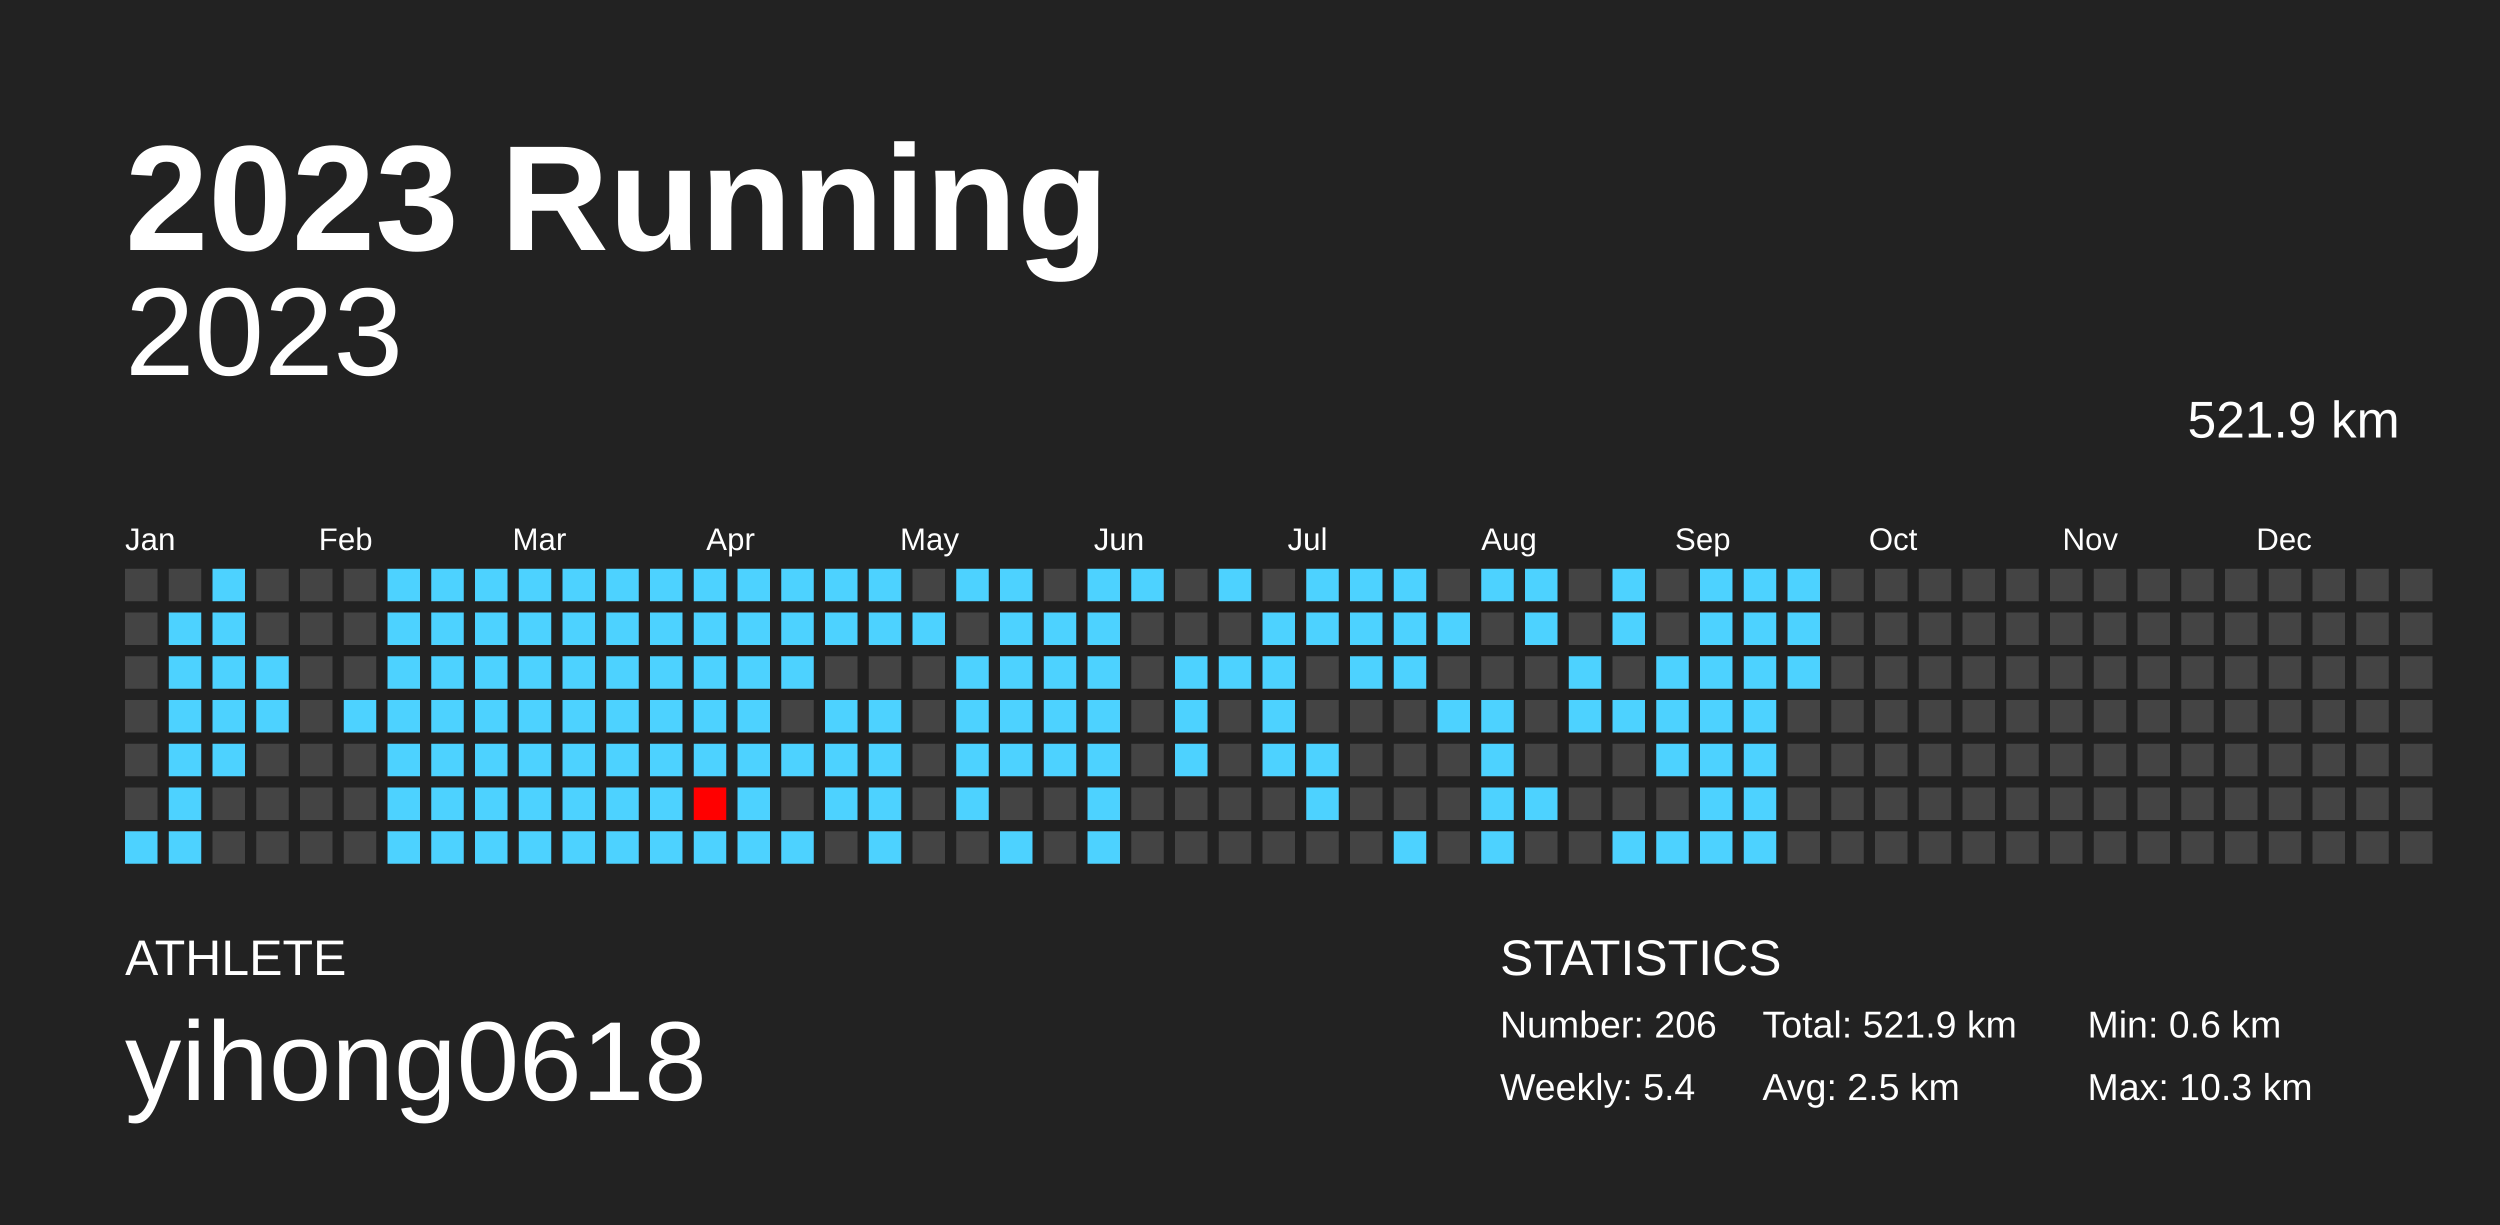
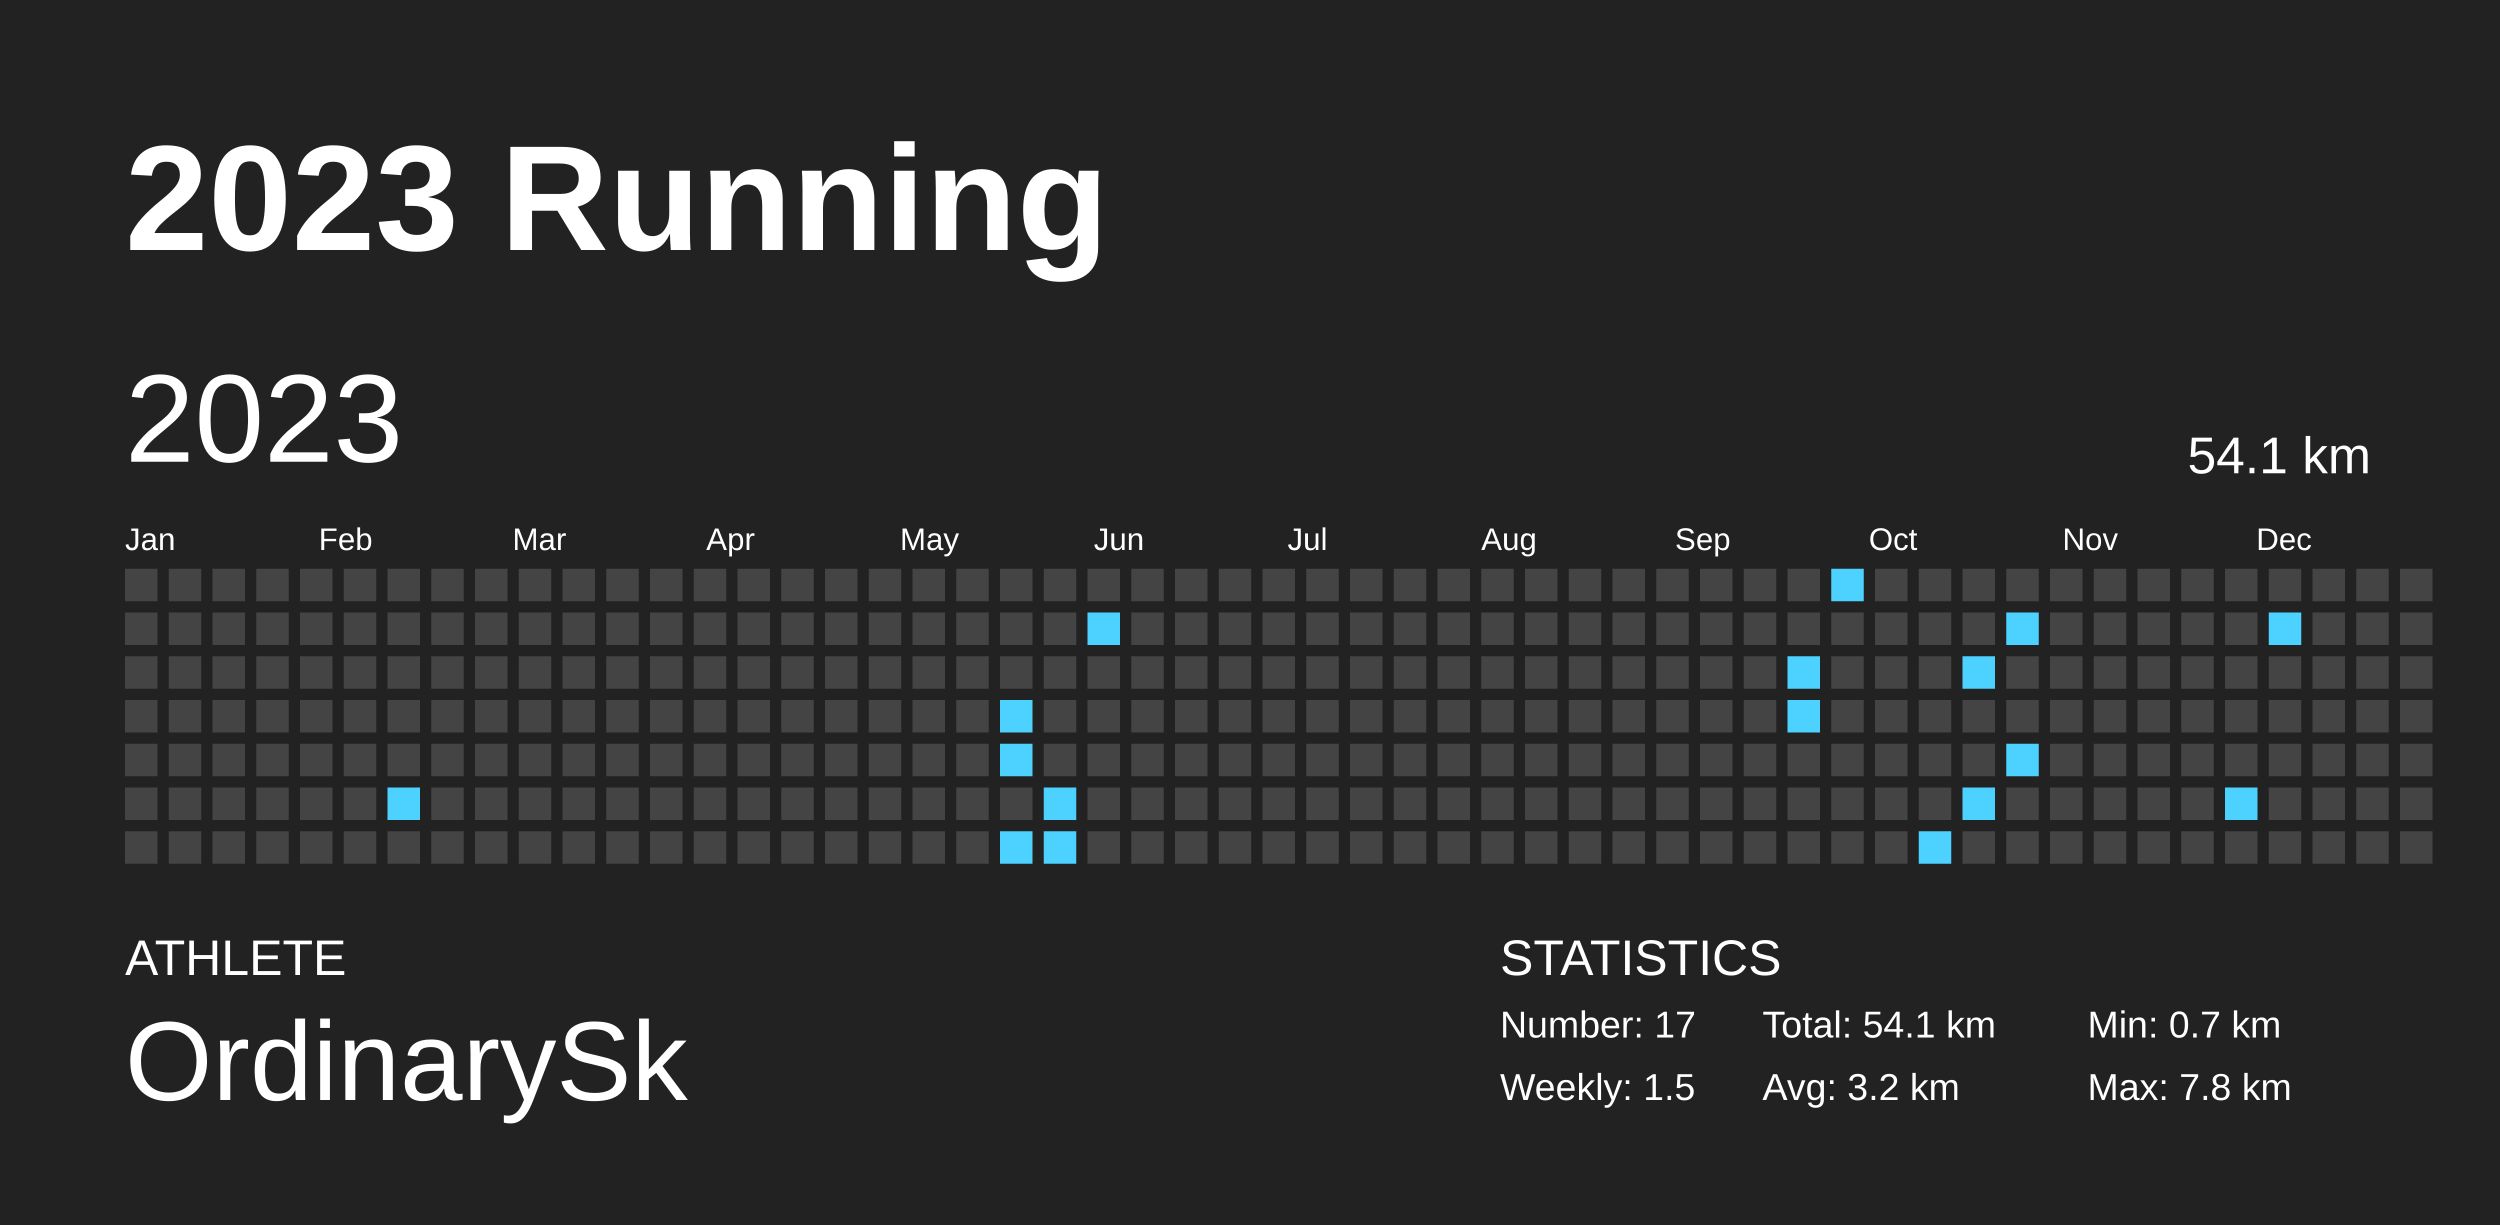
<svg xmlns="http://www.w3.org/2000/svg" baseProfile="full" height="98mm" version="1.1" viewBox="0,0,200,98" width="200mm">
  <defs />
  <rect fill="#222222" height="98" width="200" x="0" y="0" />
  <text fill="#FFFFFF" style="font-size:12px; font-family:Arial; font-weight:bold;" x="10" y="20">2023 Running</text>
  <text fill="#FFFFFF" style="font-size:4px; font-family:Arial" x="10" y="78">ATHLETE</text>
-   <text fill="#FFFFFF" style="font-size:9px; font-family:Arial" x="10" y="88">yihong0618</text>
+   <text fill="#FFFFFF" style="font-size:9px; font-family:Arial" x="10" y="88">OrdinarySk</text>
  <text fill="#FFFFFF" style="font-size:4px; font-family:Arial" x="120" y="78">STATISTICS</text>
-   <text fill="#FFFFFF" style="font-size:3px; font-family:Arial" x="120" y="83">Number: 206</text>
-   <text fill="#FFFFFF" style="font-size:3px; font-family:Arial" x="120" y="88">Weekly: 5.4</text>
-   <text fill="#FFFFFF" style="font-size:3px; font-family:Arial" x="141" y="83">Total: 521.9 km</text>
-   <text fill="#FFFFFF" style="font-size:3px; font-family:Arial" x="141" y="88">Avg: 2.5 km</text>
-   <text fill="#FFFFFF" style="font-size:3px; font-family:Arial" x="167" y="83">Min: 0.6 km</text>
-   <text fill="#FFFFFF" style="font-size:3px; font-family:Arial" x="167" y="88">Max: 10.3 km</text>
-   <text alignment-baseline="hanging" fill="#FFFFFF" style="font-size:10.0px; font-family:Arial;" x="10" y="30">2023</text>
-   <text alignment-baseline="hanging" fill="#FFFFFF" style="font-size:4.125px; font-family:Arial;" x="175" y="35">521.9 km</text>
+   <text fill="#FFFFFF" style="font-size:3px; font-family:Arial" x="120" y="83">Number: 17</text>
+   <text fill="#FFFFFF" style="font-size:3px; font-family:Arial" x="120" y="88">Weekly: 1.5</text>
+   <text fill="#FFFFFF" style="font-size:3px; font-family:Arial" x="141" y="83">Total: 54.1 km</text>
+   <text fill="#FFFFFF" style="font-size:3px; font-family:Arial" x="141" y="88">Avg: 3.2 km</text>
+   <text fill="#FFFFFF" style="font-size:3px; font-family:Arial" x="167" y="83">Min: 0.7 km</text>
+   <text fill="#FFFFFF" style="font-size:3px; font-family:Arial" x="167" y="88">Max: 7.8 km</text>
+   <text dominant-baseline="hanging" fill="#FFFFFF" style="font-size:10.0px; font-family:Arial;" x="10" y="30">2023</text>
+   <text dominant-baseline="hanging" fill="#FFFFFF" style="font-size:4.125px; font-family:Arial;" x="175" y="35">54.1 km</text>
  <text fill="#FFFFFF" style="font-size:2.5px; font-family:Arial" x="10.0" y="44">Jan</text>
  <text fill="#FFFFFF" style="font-size:2.5px; font-family:Arial" x="25.5" y="44">Feb</text>
  <text fill="#FFFFFF" style="font-size:2.5px; font-family:Arial" x="41.0" y="44">Mar</text>
  <text fill="#FFFFFF" style="font-size:2.5px; font-family:Arial" x="56.5" y="44">Apr</text>
  <text fill="#FFFFFF" style="font-size:2.5px; font-family:Arial" x="72.0" y="44">May</text>
  <text fill="#FFFFFF" style="font-size:2.5px; font-family:Arial" x="87.5" y="44">Jun</text>
  <text fill="#FFFFFF" style="font-size:2.5px; font-family:Arial" x="103.0" y="44">Jul</text>
  <text fill="#FFFFFF" style="font-size:2.5px; font-family:Arial" x="118.5" y="44">Aug</text>
  <text fill="#FFFFFF" style="font-size:2.5px; font-family:Arial" x="134.0" y="44">Sep</text>
  <text fill="#FFFFFF" style="font-size:2.5px; font-family:Arial" x="149.5" y="44">Oct</text>
  <text fill="#FFFFFF" style="font-size:2.5px; font-family:Arial" x="165.0" y="44">Nov</text>
  <text fill="#FFFFFF" style="font-size:2.5px; font-family:Arial" x="180.5" y="44">Dec</text>
  <rect fill="#444444" height="2.6" width="2.6" x="10.0" y="45.5" />
  <rect fill="#444444" height="2.6" width="2.6" x="10.0" y="49.0" />
  <rect fill="#444444" height="2.6" width="2.6" x="10.0" y="52.5" />
  <rect fill="#444444" height="2.6" width="2.6" x="10.0" y="56.0" />
  <rect fill="#444444" height="2.6" width="2.6" x="10.0" y="59.5" />
  <rect fill="#444444" height="2.6" width="2.6" x="10.0" y="63.0" />
-   <rect fill="#4dd2ff" height="2.6" width="2.6" x="10.0" y="66.5" />
+   <rect fill="#444444" height="2.6" width="2.6" x="10.0" y="66.5" />
  <rect fill="#444444" height="2.6" width="2.6" x="13.5" y="45.5" />
-   <rect fill="#4dd2ff" height="2.6" width="2.6" x="13.5" y="49.0" />
-   <rect fill="#4dd2ff" height="2.6" width="2.6" x="13.5" y="52.5" />
-   <rect fill="#4dd2ff" height="2.6" width="2.6" x="13.5" y="56.0" />
-   <rect fill="#4dd2ff" height="2.6" width="2.6" x="13.5" y="59.5" />
-   <rect fill="#4dd2ff" height="2.6" width="2.6" x="13.5" y="63.0" />
-   <rect fill="#4dd2ff" height="2.6" width="2.6" x="13.5" y="66.5" />
-   <rect fill="#4dd2ff" height="2.6" width="2.6" x="17.0" y="45.5" />
-   <rect fill="#4dd2ff" height="2.6" width="2.6" x="17.0" y="49.0" />
-   <rect fill="#4dd2ff" height="2.6" width="2.6" x="17.0" y="52.5" />
-   <rect fill="#4dd2ff" height="2.6" width="2.6" x="17.0" y="56.0" />
-   <rect fill="#4dd2ff" height="2.6" width="2.6" x="17.0" y="59.5" />
+   <rect fill="#444444" height="2.6" width="2.6" x="13.5" y="49.0" />
+   <rect fill="#444444" height="2.6" width="2.6" x="13.5" y="52.5" />
+   <rect fill="#444444" height="2.6" width="2.6" x="13.5" y="56.0" />
+   <rect fill="#444444" height="2.6" width="2.6" x="13.5" y="59.5" />
+   <rect fill="#444444" height="2.6" width="2.6" x="13.5" y="63.0" />
+   <rect fill="#444444" height="2.6" width="2.6" x="13.5" y="66.5" />
+   <rect fill="#444444" height="2.6" width="2.6" x="17.0" y="45.5" />
+   <rect fill="#444444" height="2.6" width="2.6" x="17.0" y="49.0" />
+   <rect fill="#444444" height="2.6" width="2.6" x="17.0" y="52.5" />
+   <rect fill="#444444" height="2.6" width="2.6" x="17.0" y="56.0" />
+   <rect fill="#444444" height="2.6" width="2.6" x="17.0" y="59.5" />
  <rect fill="#444444" height="2.6" width="2.6" x="17.0" y="63.0" />
  <rect fill="#444444" height="2.6" width="2.6" x="17.0" y="66.5" />
  <rect fill="#444444" height="2.6" width="2.6" x="20.5" y="45.5" />
  <rect fill="#444444" height="2.6" width="2.6" x="20.5" y="49.0" />
-   <rect fill="#4dd2ff" height="2.6" width="2.6" x="20.5" y="52.5" />
-   <rect fill="#4dd2ff" height="2.6" width="2.6" x="20.5" y="56.0" />
+   <rect fill="#444444" height="2.6" width="2.6" x="20.5" y="52.5" />
+   <rect fill="#444444" height="2.6" width="2.6" x="20.5" y="56.0" />
  <rect fill="#444444" height="2.6" width="2.6" x="20.5" y="59.5" />
  <rect fill="#444444" height="2.6" width="2.6" x="20.5" y="63.0" />
  <rect fill="#444444" height="2.6" width="2.6" x="20.5" y="66.5" />
  <rect fill="#444444" height="2.6" width="2.6" x="24.0" y="45.5" />
  <rect fill="#444444" height="2.6" width="2.6" x="24.0" y="49.0" />
  <rect fill="#444444" height="2.6" width="2.6" x="24.0" y="52.5" />
  <rect fill="#444444" height="2.6" width="2.6" x="24.0" y="56.0" />
  <rect fill="#444444" height="2.6" width="2.6" x="24.0" y="59.5" />
  <rect fill="#444444" height="2.6" width="2.6" x="24.0" y="63.0" />
  <rect fill="#444444" height="2.6" width="2.6" x="24.0" y="66.5" />
  <rect fill="#444444" height="2.6" width="2.6" x="27.5" y="45.5" />
  <rect fill="#444444" height="2.6" width="2.6" x="27.5" y="49.0" />
  <rect fill="#444444" height="2.6" width="2.6" x="27.5" y="52.5" />
-   <rect fill="#4dd2ff" height="2.6" width="2.6" x="27.5" y="56.0" />
+   <rect fill="#444444" height="2.6" width="2.6" x="27.5" y="56.0" />
  <rect fill="#444444" height="2.6" width="2.6" x="27.5" y="59.5" />
  <rect fill="#444444" height="2.6" width="2.6" x="27.5" y="63.0" />
  <rect fill="#444444" height="2.6" width="2.6" x="27.5" y="66.5" />
-   <rect fill="#4dd2ff" height="2.6" width="2.6" x="31.0" y="45.5" />
-   <rect fill="#4dd2ff" height="2.6" width="2.6" x="31.0" y="49.0" />
-   <rect fill="#4dd2ff" height="2.6" width="2.6" x="31.0" y="52.5" />
-   <rect fill="#4dd2ff" height="2.6" width="2.6" x="31.0" y="56.0" />
-   <rect fill="#4dd2ff" height="2.6" width="2.6" x="31.0" y="59.5" />
+   <rect fill="#444444" height="2.6" width="2.6" x="31.0" y="45.5" />
+   <rect fill="#444444" height="2.6" width="2.6" x="31.0" y="49.0" />
+   <rect fill="#444444" height="2.6" width="2.6" x="31.0" y="52.5" />
+   <rect fill="#444444" height="2.6" width="2.6" x="31.0" y="56.0" />
+   <rect fill="#444444" height="2.6" width="2.6" x="31.0" y="59.5" />
  <rect fill="#4dd2ff" height="2.6" width="2.6" x="31.0" y="63.0" />
-   <rect fill="#4dd2ff" height="2.6" width="2.6" x="31.0" y="66.5" />
-   <rect fill="#4dd2ff" height="2.6" width="2.6" x="34.5" y="45.5" />
-   <rect fill="#4dd2ff" height="2.6" width="2.6" x="34.5" y="49.0" />
-   <rect fill="#4dd2ff" height="2.6" width="2.6" x="34.5" y="52.5" />
-   <rect fill="#4dd2ff" height="2.6" width="2.6" x="34.5" y="56.0" />
-   <rect fill="#4dd2ff" height="2.6" width="2.6" x="34.5" y="59.5" />
-   <rect fill="#4dd2ff" height="2.6" width="2.6" x="34.5" y="63.0" />
-   <rect fill="#4dd2ff" height="2.6" width="2.6" x="34.5" y="66.5" />
-   <rect fill="#4dd2ff" height="2.6" width="2.6" x="38.0" y="45.5" />
-   <rect fill="#4dd2ff" height="2.6" width="2.6" x="38.0" y="49.0" />
-   <rect fill="#4dd2ff" height="2.6" width="2.6" x="38.0" y="52.5" />
-   <rect fill="#4dd2ff" height="2.6" width="2.6" x="38.0" y="56.0" />
-   <rect fill="#4dd2ff" height="2.6" width="2.6" x="38.0" y="59.5" />
-   <rect fill="#4dd2ff" height="2.6" width="2.6" x="38.0" y="63.0" />
-   <rect fill="#4dd2ff" height="2.6" width="2.6" x="38.0" y="66.5" />
-   <rect fill="#4dd2ff" height="2.6" width="2.6" x="41.5" y="45.5" />
-   <rect fill="#4dd2ff" height="2.6" width="2.6" x="41.5" y="49.0" />
-   <rect fill="#4dd2ff" height="2.6" width="2.6" x="41.5" y="52.5" />
-   <rect fill="#4dd2ff" height="2.6" width="2.6" x="41.5" y="56.0" />
-   <rect fill="#4dd2ff" height="2.6" width="2.6" x="41.5" y="59.5" />
-   <rect fill="#4dd2ff" height="2.6" width="2.6" x="41.5" y="63.0" />
-   <rect fill="#4dd2ff" height="2.6" width="2.6" x="41.5" y="66.5" />
-   <rect fill="#4dd2ff" height="2.6" width="2.6" x="45.0" y="45.5" />
-   <rect fill="#4dd2ff" height="2.6" width="2.6" x="45.0" y="49.0" />
-   <rect fill="#4dd2ff" height="2.6" width="2.6" x="45.0" y="52.5" />
-   <rect fill="#4dd2ff" height="2.6" width="2.6" x="45.0" y="56.0" />
-   <rect fill="#4dd2ff" height="2.6" width="2.6" x="45.0" y="59.5" />
-   <rect fill="#4dd2ff" height="2.6" width="2.6" x="45.0" y="63.0" />
-   <rect fill="#4dd2ff" height="2.6" width="2.6" x="45.0" y="66.5" />
-   <rect fill="#4dd2ff" height="2.6" width="2.6" x="48.5" y="45.5" />
-   <rect fill="#4dd2ff" height="2.6" width="2.6" x="48.5" y="49.0" />
-   <rect fill="#4dd2ff" height="2.6" width="2.6" x="48.5" y="52.5" />
-   <rect fill="#4dd2ff" height="2.6" width="2.6" x="48.5" y="56.0" />
-   <rect fill="#4dd2ff" height="2.6" width="2.6" x="48.5" y="59.5" />
-   <rect fill="#4dd2ff" height="2.6" width="2.6" x="48.5" y="63.0" />
-   <rect fill="#4dd2ff" height="2.6" width="2.6" x="48.5" y="66.5" />
-   <rect fill="#4dd2ff" height="2.6" width="2.6" x="52.0" y="45.5" />
-   <rect fill="#4dd2ff" height="2.6" width="2.6" x="52.0" y="49.0" />
-   <rect fill="#4dd2ff" height="2.6" width="2.6" x="52.0" y="52.5" />
-   <rect fill="#4dd2ff" height="2.6" width="2.6" x="52.0" y="56.0" />
-   <rect fill="#4dd2ff" height="2.6" width="2.6" x="52.0" y="59.5" />
-   <rect fill="#4dd2ff" height="2.6" width="2.6" x="52.0" y="63.0" />
-   <rect fill="#4dd2ff" height="2.6" width="2.6" x="52.0" y="66.5" />
-   <rect fill="#4dd2ff" height="2.6" width="2.6" x="55.5" y="45.5" />
-   <rect fill="#4dd2ff" height="2.6" width="2.6" x="55.5" y="49.0" />
-   <rect fill="#4dd2ff" height="2.6" width="2.6" x="55.5" y="52.5" />
-   <rect fill="#4dd2ff" height="2.6" width="2.6" x="55.5" y="56.0" />
-   <rect fill="#4dd2ff" height="2.6" width="2.6" x="55.5" y="59.5" />
-   <rect fill="#ff0000" height="2.6" width="2.6" x="55.5" y="63.0" />
-   <rect fill="#4dd2ff" height="2.6" width="2.6" x="55.5" y="66.5" />
-   <rect fill="#4dd2ff" height="2.6" width="2.6" x="59.0" y="45.5" />
-   <rect fill="#4dd2ff" height="2.6" width="2.6" x="59.0" y="49.0" />
-   <rect fill="#4dd2ff" height="2.6" width="2.6" x="59.0" y="52.5" />
-   <rect fill="#4dd2ff" height="2.6" width="2.6" x="59.0" y="56.0" />
-   <rect fill="#4dd2ff" height="2.6" width="2.6" x="59.0" y="59.5" />
-   <rect fill="#4dd2ff" height="2.6" width="2.6" x="59.0" y="63.0" />
-   <rect fill="#4dd2ff" height="2.6" width="2.6" x="59.0" y="66.5" />
-   <rect fill="#4dd2ff" height="2.6" width="2.6" x="62.5" y="45.5" />
-   <rect fill="#4dd2ff" height="2.6" width="2.6" x="62.5" y="49.0" />
-   <rect fill="#4dd2ff" height="2.6" width="2.6" x="62.5" y="52.5" />
+   <rect fill="#444444" height="2.6" width="2.6" x="31.0" y="66.5" />
+   <rect fill="#444444" height="2.6" width="2.6" x="34.5" y="45.5" />
+   <rect fill="#444444" height="2.6" width="2.6" x="34.5" y="49.0" />
+   <rect fill="#444444" height="2.6" width="2.6" x="34.5" y="52.5" />
+   <rect fill="#444444" height="2.6" width="2.6" x="34.5" y="56.0" />
+   <rect fill="#444444" height="2.6" width="2.6" x="34.5" y="59.5" />
+   <rect fill="#444444" height="2.6" width="2.6" x="34.5" y="63.0" />
+   <rect fill="#444444" height="2.6" width="2.6" x="34.5" y="66.5" />
+   <rect fill="#444444" height="2.6" width="2.6" x="38.0" y="45.5" />
+   <rect fill="#444444" height="2.6" width="2.6" x="38.0" y="49.0" />
+   <rect fill="#444444" height="2.6" width="2.6" x="38.0" y="52.5" />
+   <rect fill="#444444" height="2.6" width="2.6" x="38.0" y="56.0" />
+   <rect fill="#444444" height="2.6" width="2.6" x="38.0" y="59.5" />
+   <rect fill="#444444" height="2.6" width="2.6" x="38.0" y="63.0" />
+   <rect fill="#444444" height="2.6" width="2.6" x="38.0" y="66.5" />
+   <rect fill="#444444" height="2.6" width="2.6" x="41.5" y="45.5" />
+   <rect fill="#444444" height="2.6" width="2.6" x="41.5" y="49.0" />
+   <rect fill="#444444" height="2.6" width="2.6" x="41.5" y="52.5" />
+   <rect fill="#444444" height="2.6" width="2.6" x="41.5" y="56.0" />
+   <rect fill="#444444" height="2.6" width="2.6" x="41.5" y="59.5" />
+   <rect fill="#444444" height="2.6" width="2.6" x="41.5" y="63.0" />
+   <rect fill="#444444" height="2.6" width="2.6" x="41.5" y="66.5" />
+   <rect fill="#444444" height="2.6" width="2.6" x="45.0" y="45.5" />
+   <rect fill="#444444" height="2.6" width="2.6" x="45.0" y="49.0" />
+   <rect fill="#444444" height="2.6" width="2.6" x="45.0" y="52.5" />
+   <rect fill="#444444" height="2.6" width="2.6" x="45.0" y="56.0" />
+   <rect fill="#444444" height="2.6" width="2.6" x="45.0" y="59.5" />
+   <rect fill="#444444" height="2.6" width="2.6" x="45.0" y="63.0" />
+   <rect fill="#444444" height="2.6" width="2.6" x="45.0" y="66.5" />
+   <rect fill="#444444" height="2.6" width="2.6" x="48.5" y="45.5" />
+   <rect fill="#444444" height="2.6" width="2.6" x="48.5" y="49.0" />
+   <rect fill="#444444" height="2.6" width="2.6" x="48.5" y="52.5" />
+   <rect fill="#444444" height="2.6" width="2.6" x="48.5" y="56.0" />
+   <rect fill="#444444" height="2.6" width="2.6" x="48.5" y="59.5" />
+   <rect fill="#444444" height="2.6" width="2.6" x="48.5" y="63.0" />
+   <rect fill="#444444" height="2.6" width="2.6" x="48.5" y="66.5" />
+   <rect fill="#444444" height="2.6" width="2.6" x="52.0" y="45.5" />
+   <rect fill="#444444" height="2.6" width="2.6" x="52.0" y="49.0" />
+   <rect fill="#444444" height="2.6" width="2.6" x="52.0" y="52.5" />
+   <rect fill="#444444" height="2.6" width="2.6" x="52.0" y="56.0" />
+   <rect fill="#444444" height="2.6" width="2.6" x="52.0" y="59.5" />
+   <rect fill="#444444" height="2.6" width="2.6" x="52.0" y="63.0" />
+   <rect fill="#444444" height="2.6" width="2.6" x="52.0" y="66.5" />
+   <rect fill="#444444" height="2.6" width="2.6" x="55.5" y="45.5" />
+   <rect fill="#444444" height="2.6" width="2.6" x="55.5" y="49.0" />
+   <rect fill="#444444" height="2.6" width="2.6" x="55.5" y="52.5" />
+   <rect fill="#444444" height="2.6" width="2.6" x="55.5" y="56.0" />
+   <rect fill="#444444" height="2.6" width="2.6" x="55.5" y="59.5" />
+   <rect fill="#444444" height="2.6" width="2.6" x="55.5" y="63.0" />
+   <rect fill="#444444" height="2.6" width="2.6" x="55.5" y="66.5" />
+   <rect fill="#444444" height="2.6" width="2.6" x="59.0" y="45.5" />
+   <rect fill="#444444" height="2.6" width="2.6" x="59.0" y="49.0" />
+   <rect fill="#444444" height="2.6" width="2.6" x="59.0" y="52.5" />
+   <rect fill="#444444" height="2.6" width="2.6" x="59.0" y="56.0" />
+   <rect fill="#444444" height="2.6" width="2.6" x="59.0" y="59.5" />
+   <rect fill="#444444" height="2.6" width="2.6" x="59.0" y="63.0" />
+   <rect fill="#444444" height="2.6" width="2.6" x="59.0" y="66.5" />
+   <rect fill="#444444" height="2.6" width="2.6" x="62.5" y="45.5" />
+   <rect fill="#444444" height="2.6" width="2.6" x="62.5" y="49.0" />
+   <rect fill="#444444" height="2.6" width="2.6" x="62.5" y="52.5" />
  <rect fill="#444444" height="2.6" width="2.6" x="62.5" y="56.0" />
-   <rect fill="#4dd2ff" height="2.6" width="2.6" x="62.5" y="59.5" />
+   <rect fill="#444444" height="2.6" width="2.6" x="62.5" y="59.5" />
  <rect fill="#444444" height="2.6" width="2.6" x="62.5" y="63.0" />
-   <rect fill="#4dd2ff" height="2.6" width="2.6" x="62.5" y="66.5" />
-   <rect fill="#4dd2ff" height="2.6" width="2.6" x="66.0" y="45.5" />
-   <rect fill="#4dd2ff" height="2.6" width="2.6" x="66.0" y="49.0" />
+   <rect fill="#444444" height="2.6" width="2.6" x="62.5" y="66.5" />
+   <rect fill="#444444" height="2.6" width="2.6" x="66.0" y="45.5" />
+   <rect fill="#444444" height="2.6" width="2.6" x="66.0" y="49.0" />
  <rect fill="#444444" height="2.6" width="2.6" x="66.0" y="52.5" />
-   <rect fill="#4dd2ff" height="2.6" width="2.6" x="66.0" y="56.0" />
-   <rect fill="#4dd2ff" height="2.6" width="2.6" x="66.0" y="59.5" />
-   <rect fill="#4dd2ff" height="2.6" width="2.6" x="66.0" y="63.0" />
+   <rect fill="#444444" height="2.6" width="2.6" x="66.0" y="56.0" />
+   <rect fill="#444444" height="2.6" width="2.6" x="66.0" y="59.5" />
+   <rect fill="#444444" height="2.6" width="2.6" x="66.0" y="63.0" />
  <rect fill="#444444" height="2.6" width="2.6" x="66.0" y="66.5" />
-   <rect fill="#4dd2ff" height="2.6" width="2.6" x="69.5" y="45.5" />
-   <rect fill="#4dd2ff" height="2.6" width="2.6" x="69.5" y="49.0" />
+   <rect fill="#444444" height="2.6" width="2.6" x="69.5" y="45.5" />
+   <rect fill="#444444" height="2.6" width="2.6" x="69.5" y="49.0" />
  <rect fill="#444444" height="2.6" width="2.6" x="69.5" y="52.5" />
-   <rect fill="#4dd2ff" height="2.6" width="2.6" x="69.5" y="56.0" />
-   <rect fill="#4dd2ff" height="2.6" width="2.6" x="69.5" y="59.5" />
-   <rect fill="#4dd2ff" height="2.6" width="2.6" x="69.5" y="63.0" />
-   <rect fill="#4dd2ff" height="2.6" width="2.6" x="69.5" y="66.5" />
+   <rect fill="#444444" height="2.6" width="2.6" x="69.5" y="56.0" />
+   <rect fill="#444444" height="2.6" width="2.6" x="69.5" y="59.5" />
+   <rect fill="#444444" height="2.6" width="2.6" x="69.5" y="63.0" />
+   <rect fill="#444444" height="2.6" width="2.6" x="69.5" y="66.5" />
  <rect fill="#444444" height="2.6" width="2.6" x="73.0" y="45.5" />
-   <rect fill="#4dd2ff" height="2.6" width="2.6" x="73.0" y="49.0" />
+   <rect fill="#444444" height="2.6" width="2.6" x="73.0" y="49.0" />
  <rect fill="#444444" height="2.6" width="2.6" x="73.0" y="52.5" />
  <rect fill="#444444" height="2.6" width="2.6" x="73.0" y="56.0" />
  <rect fill="#444444" height="2.6" width="2.6" x="73.0" y="59.5" />
  <rect fill="#444444" height="2.6" width="2.6" x="73.0" y="63.0" />
  <rect fill="#444444" height="2.6" width="2.6" x="73.0" y="66.5" />
-   <rect fill="#4dd2ff" height="2.6" width="2.6" x="76.5" y="45.5" />
+   <rect fill="#444444" height="2.6" width="2.6" x="76.5" y="45.5" />
  <rect fill="#444444" height="2.6" width="2.6" x="76.5" y="49.0" />
-   <rect fill="#4dd2ff" height="2.6" width="2.6" x="76.5" y="52.5" />
-   <rect fill="#4dd2ff" height="2.6" width="2.6" x="76.5" y="56.0" />
-   <rect fill="#4dd2ff" height="2.6" width="2.6" x="76.5" y="59.5" />
-   <rect fill="#4dd2ff" height="2.6" width="2.6" x="76.5" y="63.0" />
+   <rect fill="#444444" height="2.6" width="2.6" x="76.5" y="52.5" />
+   <rect fill="#444444" height="2.6" width="2.6" x="76.5" y="56.0" />
+   <rect fill="#444444" height="2.6" width="2.6" x="76.5" y="59.5" />
+   <rect fill="#444444" height="2.6" width="2.6" x="76.5" y="63.0" />
  <rect fill="#444444" height="2.6" width="2.6" x="76.5" y="66.5" />
-   <rect fill="#4dd2ff" height="2.6" width="2.6" x="80.0" y="45.5" />
-   <rect fill="#4dd2ff" height="2.6" width="2.6" x="80.0" y="49.0" />
-   <rect fill="#4dd2ff" height="2.6" width="2.6" x="80.0" y="52.5" />
+   <rect fill="#444444" height="2.6" width="2.6" x="80.0" y="45.5" />
+   <rect fill="#444444" height="2.6" width="2.6" x="80.0" y="49.0" />
+   <rect fill="#444444" height="2.6" width="2.6" x="80.0" y="52.5" />
  <rect fill="#4dd2ff" height="2.6" width="2.6" x="80.0" y="56.0" />
  <rect fill="#4dd2ff" height="2.6" width="2.6" x="80.0" y="59.5" />
  <rect fill="#444444" height="2.6" width="2.6" x="80.0" y="63.0" />
  <rect fill="#4dd2ff" height="2.6" width="2.6" x="80.0" y="66.5" />
  <rect fill="#444444" height="2.6" width="2.6" x="83.5" y="45.5" />
-   <rect fill="#4dd2ff" height="2.6" width="2.6" x="83.5" y="49.0" />
-   <rect fill="#4dd2ff" height="2.6" width="2.6" x="83.5" y="52.5" />
-   <rect fill="#4dd2ff" height="2.6" width="2.6" x="83.5" y="56.0" />
-   <rect fill="#4dd2ff" height="2.6" width="2.6" x="83.5" y="59.5" />
-   <rect fill="#444444" height="2.6" width="2.6" x="83.5" y="63.0" />
-   <rect fill="#444444" height="2.6" width="2.6" x="83.5" y="66.5" />
-   <rect fill="#4dd2ff" height="2.6" width="2.6" x="87.0" y="45.5" />
+   <rect fill="#444444" height="2.6" width="2.6" x="83.5" y="49.0" />
+   <rect fill="#444444" height="2.6" width="2.6" x="83.5" y="52.5" />
+   <rect fill="#444444" height="2.6" width="2.6" x="83.5" y="56.0" />
+   <rect fill="#444444" height="2.6" width="2.6" x="83.5" y="59.5" />
+   <rect fill="#4dd2ff" height="2.6" width="2.6" x="83.5" y="63.0" />
+   <rect fill="#4dd2ff" height="2.6" width="2.6" x="83.5" y="66.5" />
+   <rect fill="#444444" height="2.6" width="2.6" x="87.0" y="45.5" />
  <rect fill="#4dd2ff" height="2.6" width="2.6" x="87.0" y="49.0" />
-   <rect fill="#4dd2ff" height="2.6" width="2.6" x="87.0" y="52.5" />
-   <rect fill="#4dd2ff" height="2.6" width="2.6" x="87.0" y="56.0" />
-   <rect fill="#4dd2ff" height="2.6" width="2.6" x="87.0" y="59.5" />
-   <rect fill="#4dd2ff" height="2.6" width="2.6" x="87.0" y="63.0" />
-   <rect fill="#4dd2ff" height="2.6" width="2.6" x="87.0" y="66.5" />
-   <rect fill="#4dd2ff" height="2.6" width="2.6" x="90.5" y="45.5" />
+   <rect fill="#444444" height="2.6" width="2.6" x="87.0" y="52.5" />
+   <rect fill="#444444" height="2.6" width="2.6" x="87.0" y="56.0" />
+   <rect fill="#444444" height="2.6" width="2.6" x="87.0" y="59.5" />
+   <rect fill="#444444" height="2.6" width="2.6" x="87.0" y="63.0" />
+   <rect fill="#444444" height="2.6" width="2.6" x="87.0" y="66.5" />
+   <rect fill="#444444" height="2.6" width="2.6" x="90.5" y="45.5" />
  <rect fill="#444444" height="2.6" width="2.6" x="90.5" y="49.0" />
  <rect fill="#444444" height="2.6" width="2.6" x="90.5" y="52.5" />
  <rect fill="#444444" height="2.6" width="2.6" x="90.5" y="56.0" />
  <rect fill="#444444" height="2.6" width="2.6" x="90.5" y="59.5" />
  <rect fill="#444444" height="2.6" width="2.6" x="90.5" y="63.0" />
  <rect fill="#444444" height="2.6" width="2.6" x="90.5" y="66.5" />
  <rect fill="#444444" height="2.6" width="2.6" x="94.0" y="45.5" />
  <rect fill="#444444" height="2.6" width="2.6" x="94.0" y="49.0" />
-   <rect fill="#4dd2ff" height="2.6" width="2.6" x="94.0" y="52.5" />
-   <rect fill="#4dd2ff" height="2.6" width="2.6" x="94.0" y="56.0" />
-   <rect fill="#4dd2ff" height="2.6" width="2.6" x="94.0" y="59.5" />
+   <rect fill="#444444" height="2.6" width="2.6" x="94.0" y="52.5" />
+   <rect fill="#444444" height="2.6" width="2.6" x="94.0" y="56.0" />
+   <rect fill="#444444" height="2.6" width="2.6" x="94.0" y="59.5" />
  <rect fill="#444444" height="2.6" width="2.6" x="94.0" y="63.0" />
  <rect fill="#444444" height="2.6" width="2.6" x="94.0" y="66.5" />
-   <rect fill="#4dd2ff" height="2.6" width="2.6" x="97.5" y="45.5" />
+   <rect fill="#444444" height="2.6" width="2.6" x="97.5" y="45.5" />
  <rect fill="#444444" height="2.6" width="2.6" x="97.5" y="49.0" />
-   <rect fill="#4dd2ff" height="2.6" width="2.6" x="97.5" y="52.5" />
+   <rect fill="#444444" height="2.6" width="2.6" x="97.5" y="52.5" />
  <rect fill="#444444" height="2.6" width="2.6" x="97.5" y="56.0" />
  <rect fill="#444444" height="2.6" width="2.6" x="97.5" y="59.5" />
  <rect fill="#444444" height="2.6" width="2.6" x="97.5" y="63.0" />
  <rect fill="#444444" height="2.6" width="2.6" x="97.5" y="66.5" />
  <rect fill="#444444" height="2.6" width="2.6" x="101.0" y="45.5" />
-   <rect fill="#4dd2ff" height="2.6" width="2.6" x="101.0" y="49.0" />
-   <rect fill="#4dd2ff" height="2.6" width="2.6" x="101.0" y="52.5" />
-   <rect fill="#4dd2ff" height="2.6" width="2.6" x="101.0" y="56.0" />
-   <rect fill="#4dd2ff" height="2.6" width="2.6" x="101.0" y="59.5" />
+   <rect fill="#444444" height="2.6" width="2.6" x="101.0" y="49.0" />
+   <rect fill="#444444" height="2.6" width="2.6" x="101.0" y="52.5" />
+   <rect fill="#444444" height="2.6" width="2.6" x="101.0" y="56.0" />
+   <rect fill="#444444" height="2.6" width="2.6" x="101.0" y="59.5" />
  <rect fill="#444444" height="2.6" width="2.6" x="101.0" y="63.0" />
  <rect fill="#444444" height="2.6" width="2.6" x="101.0" y="66.5" />
-   <rect fill="#4dd2ff" height="2.6" width="2.6" x="104.5" y="45.5" />
-   <rect fill="#4dd2ff" height="2.6" width="2.6" x="104.5" y="49.0" />
+   <rect fill="#444444" height="2.6" width="2.6" x="104.5" y="45.5" />
+   <rect fill="#444444" height="2.6" width="2.6" x="104.5" y="49.0" />
  <rect fill="#444444" height="2.6" width="2.6" x="104.5" y="52.5" />
  <rect fill="#444444" height="2.6" width="2.6" x="104.5" y="56.0" />
-   <rect fill="#4dd2ff" height="2.6" width="2.6" x="104.5" y="59.5" />
-   <rect fill="#4dd2ff" height="2.6" width="2.6" x="104.5" y="63.0" />
+   <rect fill="#444444" height="2.6" width="2.6" x="104.5" y="59.5" />
+   <rect fill="#444444" height="2.6" width="2.6" x="104.5" y="63.0" />
  <rect fill="#444444" height="2.6" width="2.6" x="104.5" y="66.5" />
-   <rect fill="#4dd2ff" height="2.6" width="2.6" x="108.0" y="45.5" />
-   <rect fill="#4dd2ff" height="2.6" width="2.6" x="108.0" y="49.0" />
-   <rect fill="#4dd2ff" height="2.6" width="2.6" x="108.0" y="52.5" />
+   <rect fill="#444444" height="2.6" width="2.6" x="108.0" y="45.5" />
+   <rect fill="#444444" height="2.6" width="2.6" x="108.0" y="49.0" />
+   <rect fill="#444444" height="2.6" width="2.6" x="108.0" y="52.5" />
  <rect fill="#444444" height="2.6" width="2.6" x="108.0" y="56.0" />
  <rect fill="#444444" height="2.6" width="2.6" x="108.0" y="59.5" />
  <rect fill="#444444" height="2.6" width="2.6" x="108.0" y="63.0" />
  <rect fill="#444444" height="2.6" width="2.6" x="108.0" y="66.5" />
-   <rect fill="#4dd2ff" height="2.6" width="2.6" x="111.5" y="45.5" />
-   <rect fill="#4dd2ff" height="2.6" width="2.6" x="111.5" y="49.0" />
-   <rect fill="#4dd2ff" height="2.6" width="2.6" x="111.5" y="52.5" />
+   <rect fill="#444444" height="2.6" width="2.6" x="111.5" y="45.5" />
+   <rect fill="#444444" height="2.6" width="2.6" x="111.5" y="49.0" />
+   <rect fill="#444444" height="2.6" width="2.6" x="111.5" y="52.5" />
  <rect fill="#444444" height="2.6" width="2.6" x="111.5" y="56.0" />
  <rect fill="#444444" height="2.6" width="2.6" x="111.5" y="59.5" />
  <rect fill="#444444" height="2.6" width="2.6" x="111.5" y="63.0" />
-   <rect fill="#4dd2ff" height="2.6" width="2.6" x="111.5" y="66.5" />
+   <rect fill="#444444" height="2.6" width="2.6" x="111.5" y="66.5" />
  <rect fill="#444444" height="2.6" width="2.6" x="115.0" y="45.5" />
-   <rect fill="#4dd2ff" height="2.6" width="2.6" x="115.0" y="49.0" />
+   <rect fill="#444444" height="2.6" width="2.6" x="115.0" y="49.0" />
  <rect fill="#444444" height="2.6" width="2.6" x="115.0" y="52.5" />
-   <rect fill="#4dd2ff" height="2.6" width="2.6" x="115.0" y="56.0" />
+   <rect fill="#444444" height="2.6" width="2.6" x="115.0" y="56.0" />
  <rect fill="#444444" height="2.6" width="2.6" x="115.0" y="59.5" />
  <rect fill="#444444" height="2.6" width="2.6" x="115.0" y="63.0" />
  <rect fill="#444444" height="2.6" width="2.6" x="115.0" y="66.5" />
-   <rect fill="#4dd2ff" height="2.6" width="2.6" x="118.5" y="45.5" />
+   <rect fill="#444444" height="2.6" width="2.6" x="118.5" y="45.5" />
  <rect fill="#444444" height="2.6" width="2.6" x="118.5" y="49.0" />
  <rect fill="#444444" height="2.6" width="2.6" x="118.5" y="52.5" />
-   <rect fill="#4dd2ff" height="2.6" width="2.6" x="118.5" y="56.0" />
-   <rect fill="#4dd2ff" height="2.6" width="2.6" x="118.5" y="59.5" />
-   <rect fill="#4dd2ff" height="2.6" width="2.6" x="118.5" y="63.0" />
-   <rect fill="#4dd2ff" height="2.6" width="2.6" x="118.5" y="66.5" />
-   <rect fill="#4dd2ff" height="2.6" width="2.6" x="122.0" y="45.5" />
-   <rect fill="#4dd2ff" height="2.6" width="2.6" x="122.0" y="49.0" />
+   <rect fill="#444444" height="2.6" width="2.6" x="118.5" y="56.0" />
+   <rect fill="#444444" height="2.6" width="2.6" x="118.5" y="59.5" />
+   <rect fill="#444444" height="2.6" width="2.6" x="118.5" y="63.0" />
+   <rect fill="#444444" height="2.6" width="2.6" x="118.5" y="66.5" />
+   <rect fill="#444444" height="2.6" width="2.6" x="122.0" y="45.5" />
+   <rect fill="#444444" height="2.6" width="2.6" x="122.0" y="49.0" />
  <rect fill="#444444" height="2.6" width="2.6" x="122.0" y="52.5" />
  <rect fill="#444444" height="2.6" width="2.6" x="122.0" y="56.0" />
  <rect fill="#444444" height="2.6" width="2.6" x="122.0" y="59.5" />
-   <rect fill="#4dd2ff" height="2.6" width="2.6" x="122.0" y="63.0" />
+   <rect fill="#444444" height="2.6" width="2.6" x="122.0" y="63.0" />
  <rect fill="#444444" height="2.6" width="2.6" x="122.0" y="66.5" />
  <rect fill="#444444" height="2.6" width="2.6" x="125.5" y="45.5" />
  <rect fill="#444444" height="2.6" width="2.6" x="125.5" y="49.0" />
-   <rect fill="#4dd2ff" height="2.6" width="2.6" x="125.5" y="52.5" />
-   <rect fill="#4dd2ff" height="2.6" width="2.6" x="125.5" y="56.0" />
+   <rect fill="#444444" height="2.6" width="2.6" x="125.5" y="52.5" />
+   <rect fill="#444444" height="2.6" width="2.6" x="125.5" y="56.0" />
  <rect fill="#444444" height="2.6" width="2.6" x="125.5" y="59.5" />
  <rect fill="#444444" height="2.6" width="2.6" x="125.5" y="63.0" />
  <rect fill="#444444" height="2.6" width="2.6" x="125.5" y="66.5" />
-   <rect fill="#4dd2ff" height="2.6" width="2.6" x="129.0" y="45.5" />
-   <rect fill="#4dd2ff" height="2.6" width="2.6" x="129.0" y="49.0" />
+   <rect fill="#444444" height="2.6" width="2.6" x="129.0" y="45.5" />
+   <rect fill="#444444" height="2.6" width="2.6" x="129.0" y="49.0" />
  <rect fill="#444444" height="2.6" width="2.6" x="129.0" y="52.5" />
-   <rect fill="#4dd2ff" height="2.6" width="2.6" x="129.0" y="56.0" />
+   <rect fill="#444444" height="2.6" width="2.6" x="129.0" y="56.0" />
  <rect fill="#444444" height="2.6" width="2.6" x="129.0" y="59.5" />
  <rect fill="#444444" height="2.6" width="2.6" x="129.0" y="63.0" />
-   <rect fill="#4dd2ff" height="2.6" width="2.6" x="129.0" y="66.5" />
+   <rect fill="#444444" height="2.6" width="2.6" x="129.0" y="66.5" />
  <rect fill="#444444" height="2.6" width="2.6" x="132.5" y="45.5" />
  <rect fill="#444444" height="2.6" width="2.6" x="132.5" y="49.0" />
-   <rect fill="#4dd2ff" height="2.6" width="2.6" x="132.5" y="52.5" />
-   <rect fill="#4dd2ff" height="2.6" width="2.6" x="132.5" y="56.0" />
-   <rect fill="#4dd2ff" height="2.6" width="2.6" x="132.5" y="59.5" />
+   <rect fill="#444444" height="2.6" width="2.6" x="132.5" y="52.5" />
+   <rect fill="#444444" height="2.6" width="2.6" x="132.5" y="56.0" />
+   <rect fill="#444444" height="2.6" width="2.6" x="132.5" y="59.5" />
  <rect fill="#444444" height="2.6" width="2.6" x="132.5" y="63.0" />
-   <rect fill="#4dd2ff" height="2.6" width="2.6" x="132.5" y="66.5" />
-   <rect fill="#4dd2ff" height="2.6" width="2.6" x="136.0" y="45.5" />
-   <rect fill="#4dd2ff" height="2.6" width="2.6" x="136.0" y="49.0" />
-   <rect fill="#4dd2ff" height="2.6" width="2.6" x="136.0" y="52.5" />
-   <rect fill="#4dd2ff" height="2.6" width="2.6" x="136.0" y="56.0" />
-   <rect fill="#4dd2ff" height="2.6" width="2.6" x="136.0" y="59.5" />
-   <rect fill="#4dd2ff" height="2.6" width="2.6" x="136.0" y="63.0" />
-   <rect fill="#4dd2ff" height="2.6" width="2.6" x="136.0" y="66.5" />
-   <rect fill="#4dd2ff" height="2.6" width="2.6" x="139.5" y="45.5" />
-   <rect fill="#4dd2ff" height="2.6" width="2.6" x="139.5" y="49.0" />
-   <rect fill="#4dd2ff" height="2.6" width="2.6" x="139.5" y="52.5" />
-   <rect fill="#4dd2ff" height="2.6" width="2.6" x="139.5" y="56.0" />
-   <rect fill="#4dd2ff" height="2.6" width="2.6" x="139.5" y="59.5" />
-   <rect fill="#4dd2ff" height="2.6" width="2.6" x="139.5" y="63.0" />
-   <rect fill="#4dd2ff" height="2.6" width="2.6" x="139.5" y="66.5" />
-   <rect fill="#4dd2ff" height="2.6" width="2.6" x="143.0" y="45.5" />
-   <rect fill="#4dd2ff" height="2.6" width="2.6" x="143.0" y="49.0" />
+   <rect fill="#444444" height="2.6" width="2.6" x="132.5" y="66.5" />
+   <rect fill="#444444" height="2.6" width="2.6" x="136.0" y="45.5" />
+   <rect fill="#444444" height="2.6" width="2.6" x="136.0" y="49.0" />
+   <rect fill="#444444" height="2.6" width="2.6" x="136.0" y="52.5" />
+   <rect fill="#444444" height="2.6" width="2.6" x="136.0" y="56.0" />
+   <rect fill="#444444" height="2.6" width="2.6" x="136.0" y="59.5" />
+   <rect fill="#444444" height="2.6" width="2.6" x="136.0" y="63.0" />
+   <rect fill="#444444" height="2.6" width="2.6" x="136.0" y="66.5" />
+   <rect fill="#444444" height="2.6" width="2.6" x="139.5" y="45.5" />
+   <rect fill="#444444" height="2.6" width="2.6" x="139.5" y="49.0" />
+   <rect fill="#444444" height="2.6" width="2.6" x="139.5" y="52.5" />
+   <rect fill="#444444" height="2.6" width="2.6" x="139.5" y="56.0" />
+   <rect fill="#444444" height="2.6" width="2.6" x="139.5" y="59.5" />
+   <rect fill="#444444" height="2.6" width="2.6" x="139.5" y="63.0" />
+   <rect fill="#444444" height="2.6" width="2.6" x="139.5" y="66.5" />
+   <rect fill="#444444" height="2.6" width="2.6" x="143.0" y="45.5" />
+   <rect fill="#444444" height="2.6" width="2.6" x="143.0" y="49.0" />
  <rect fill="#4dd2ff" height="2.6" width="2.6" x="143.0" y="52.5" />
-   <rect fill="#444444" height="2.6" width="2.6" x="143.0" y="56.0" />
+   <rect fill="#4dd2ff" height="2.6" width="2.6" x="143.0" y="56.0" />
  <rect fill="#444444" height="2.6" width="2.6" x="143.0" y="59.5" />
  <rect fill="#444444" height="2.6" width="2.6" x="143.0" y="63.0" />
  <rect fill="#444444" height="2.6" width="2.6" x="143.0" y="66.5" />
-   <rect fill="#444444" height="2.6" width="2.6" x="146.5" y="45.5" />
+   <rect fill="#4dd2ff" height="2.6" width="2.6" x="146.5" y="45.5" />
  <rect fill="#444444" height="2.6" width="2.6" x="146.5" y="49.0" />
  <rect fill="#444444" height="2.6" width="2.6" x="146.5" y="52.5" />
  <rect fill="#444444" height="2.6" width="2.6" x="146.5" y="56.0" />
  <rect fill="#444444" height="2.6" width="2.6" x="146.5" y="59.5" />
  <rect fill="#444444" height="2.6" width="2.6" x="146.5" y="63.0" />
  <rect fill="#444444" height="2.6" width="2.6" x="146.5" y="66.5" />
  <rect fill="#444444" height="2.6" width="2.6" x="150.0" y="45.5" />
  <rect fill="#444444" height="2.6" width="2.6" x="150.0" y="49.0" />
  <rect fill="#444444" height="2.6" width="2.6" x="150.0" y="52.5" />
  <rect fill="#444444" height="2.6" width="2.6" x="150.0" y="56.0" />
  <rect fill="#444444" height="2.6" width="2.6" x="150.0" y="59.5" />
  <rect fill="#444444" height="2.6" width="2.6" x="150.0" y="63.0" />
  <rect fill="#444444" height="2.6" width="2.6" x="150.0" y="66.5" />
  <rect fill="#444444" height="2.6" width="2.6" x="153.5" y="45.5" />
  <rect fill="#444444" height="2.6" width="2.6" x="153.5" y="49.0" />
  <rect fill="#444444" height="2.6" width="2.6" x="153.5" y="52.5" />
  <rect fill="#444444" height="2.6" width="2.6" x="153.5" y="56.0" />
  <rect fill="#444444" height="2.6" width="2.6" x="153.5" y="59.5" />
  <rect fill="#444444" height="2.6" width="2.6" x="153.5" y="63.0" />
-   <rect fill="#444444" height="2.6" width="2.6" x="153.5" y="66.5" />
+   <rect fill="#4dd2ff" height="2.6" width="2.6" x="153.5" y="66.5" />
  <rect fill="#444444" height="2.6" width="2.6" x="157.0" y="45.5" />
  <rect fill="#444444" height="2.6" width="2.6" x="157.0" y="49.0" />
-   <rect fill="#444444" height="2.6" width="2.6" x="157.0" y="52.5" />
+   <rect fill="#4dd2ff" height="2.6" width="2.6" x="157.0" y="52.5" />
  <rect fill="#444444" height="2.6" width="2.6" x="157.0" y="56.0" />
  <rect fill="#444444" height="2.6" width="2.6" x="157.0" y="59.5" />
-   <rect fill="#444444" height="2.6" width="2.6" x="157.0" y="63.0" />
+   <rect fill="#4dd2ff" height="2.6" width="2.6" x="157.0" y="63.0" />
  <rect fill="#444444" height="2.6" width="2.6" x="157.0" y="66.5" />
  <rect fill="#444444" height="2.6" width="2.6" x="160.5" y="45.5" />
-   <rect fill="#444444" height="2.6" width="2.6" x="160.5" y="49.0" />
+   <rect fill="#4dd2ff" height="2.6" width="2.6" x="160.5" y="49.0" />
  <rect fill="#444444" height="2.6" width="2.6" x="160.5" y="52.5" />
  <rect fill="#444444" height="2.6" width="2.6" x="160.5" y="56.0" />
-   <rect fill="#444444" height="2.6" width="2.6" x="160.5" y="59.5" />
+   <rect fill="#4dd2ff" height="2.6" width="2.6" x="160.5" y="59.5" />
  <rect fill="#444444" height="2.6" width="2.6" x="160.5" y="63.0" />
  <rect fill="#444444" height="2.6" width="2.6" x="160.5" y="66.5" />
  <rect fill="#444444" height="2.6" width="2.6" x="164.0" y="45.5" />
  <rect fill="#444444" height="2.6" width="2.6" x="164.0" y="49.0" />
  <rect fill="#444444" height="2.6" width="2.6" x="164.0" y="52.5" />
  <rect fill="#444444" height="2.6" width="2.6" x="164.0" y="56.0" />
  <rect fill="#444444" height="2.6" width="2.6" x="164.0" y="59.5" />
  <rect fill="#444444" height="2.6" width="2.6" x="164.0" y="63.0" />
  <rect fill="#444444" height="2.6" width="2.6" x="164.0" y="66.5" />
  <rect fill="#444444" height="2.6" width="2.6" x="167.5" y="45.5" />
  <rect fill="#444444" height="2.6" width="2.6" x="167.5" y="49.0" />
  <rect fill="#444444" height="2.6" width="2.6" x="167.5" y="52.5" />
  <rect fill="#444444" height="2.6" width="2.6" x="167.5" y="56.0" />
  <rect fill="#444444" height="2.6" width="2.6" x="167.5" y="59.5" />
  <rect fill="#444444" height="2.6" width="2.6" x="167.5" y="63.0" />
  <rect fill="#444444" height="2.6" width="2.6" x="167.5" y="66.5" />
  <rect fill="#444444" height="2.6" width="2.6" x="171.0" y="45.5" />
  <rect fill="#444444" height="2.6" width="2.6" x="171.0" y="49.0" />
  <rect fill="#444444" height="2.6" width="2.6" x="171.0" y="52.5" />
  <rect fill="#444444" height="2.6" width="2.6" x="171.0" y="56.0" />
  <rect fill="#444444" height="2.6" width="2.6" x="171.0" y="59.5" />
  <rect fill="#444444" height="2.6" width="2.6" x="171.0" y="63.0" />
  <rect fill="#444444" height="2.6" width="2.6" x="171.0" y="66.5" />
  <rect fill="#444444" height="2.6" width="2.6" x="174.5" y="45.5" />
  <rect fill="#444444" height="2.6" width="2.6" x="174.5" y="49.0" />
  <rect fill="#444444" height="2.6" width="2.6" x="174.5" y="52.5" />
  <rect fill="#444444" height="2.6" width="2.6" x="174.5" y="56.0" />
  <rect fill="#444444" height="2.6" width="2.6" x="174.5" y="59.5" />
  <rect fill="#444444" height="2.6" width="2.6" x="174.5" y="63.0" />
  <rect fill="#444444" height="2.6" width="2.6" x="174.5" y="66.5" />
  <rect fill="#444444" height="2.6" width="2.6" x="178.0" y="45.5" />
  <rect fill="#444444" height="2.6" width="2.6" x="178.0" y="49.0" />
  <rect fill="#444444" height="2.6" width="2.6" x="178.0" y="52.5" />
  <rect fill="#444444" height="2.6" width="2.6" x="178.0" y="56.0" />
  <rect fill="#444444" height="2.6" width="2.6" x="178.0" y="59.5" />
-   <rect fill="#444444" height="2.6" width="2.6" x="178.0" y="63.0" />
+   <rect fill="#4dd2ff" height="2.6" width="2.6" x="178.0" y="63.0" />
  <rect fill="#444444" height="2.6" width="2.6" x="178.0" y="66.5" />
  <rect fill="#444444" height="2.6" width="2.6" x="181.5" y="45.5" />
-   <rect fill="#444444" height="2.6" width="2.6" x="181.5" y="49.0" />
+   <rect fill="#4dd2ff" height="2.6" width="2.6" x="181.5" y="49.0" />
  <rect fill="#444444" height="2.6" width="2.6" x="181.5" y="52.5" />
  <rect fill="#444444" height="2.6" width="2.6" x="181.5" y="56.0" />
  <rect fill="#444444" height="2.6" width="2.6" x="181.5" y="59.5" />
  <rect fill="#444444" height="2.6" width="2.6" x="181.5" y="63.0" />
  <rect fill="#444444" height="2.6" width="2.6" x="181.5" y="66.5" />
  <rect fill="#444444" height="2.6" width="2.6" x="185.0" y="45.5" />
  <rect fill="#444444" height="2.6" width="2.6" x="185.0" y="49.0" />
  <rect fill="#444444" height="2.6" width="2.6" x="185.0" y="52.5" />
  <rect fill="#444444" height="2.6" width="2.6" x="185.0" y="56.0" />
  <rect fill="#444444" height="2.6" width="2.6" x="185.0" y="59.5" />
  <rect fill="#444444" height="2.6" width="2.6" x="185.0" y="63.0" />
  <rect fill="#444444" height="2.6" width="2.6" x="185.0" y="66.5" />
  <rect fill="#444444" height="2.6" width="2.6" x="188.5" y="45.5" />
  <rect fill="#444444" height="2.6" width="2.6" x="188.5" y="49.0" />
  <rect fill="#444444" height="2.6" width="2.6" x="188.5" y="52.5" />
  <rect fill="#444444" height="2.6" width="2.6" x="188.5" y="56.0" />
  <rect fill="#444444" height="2.6" width="2.6" x="188.5" y="59.5" />
  <rect fill="#444444" height="2.6" width="2.6" x="188.5" y="63.0" />
  <rect fill="#444444" height="2.6" width="2.6" x="188.5" y="66.5" />
  <rect fill="#444444" height="2.6" width="2.6" x="192.0" y="45.5" />
  <rect fill="#444444" height="2.6" width="2.6" x="192.0" y="49.0" />
  <rect fill="#444444" height="2.6" width="2.6" x="192.0" y="52.5" />
  <rect fill="#444444" height="2.6" width="2.6" x="192.0" y="56.0" />
  <rect fill="#444444" height="2.6" width="2.6" x="192.0" y="59.5" />
  <rect fill="#444444" height="2.6" width="2.6" x="192.0" y="63.0" />
  <rect fill="#444444" height="2.6" width="2.6" x="192.0" y="66.5" />
</svg>
